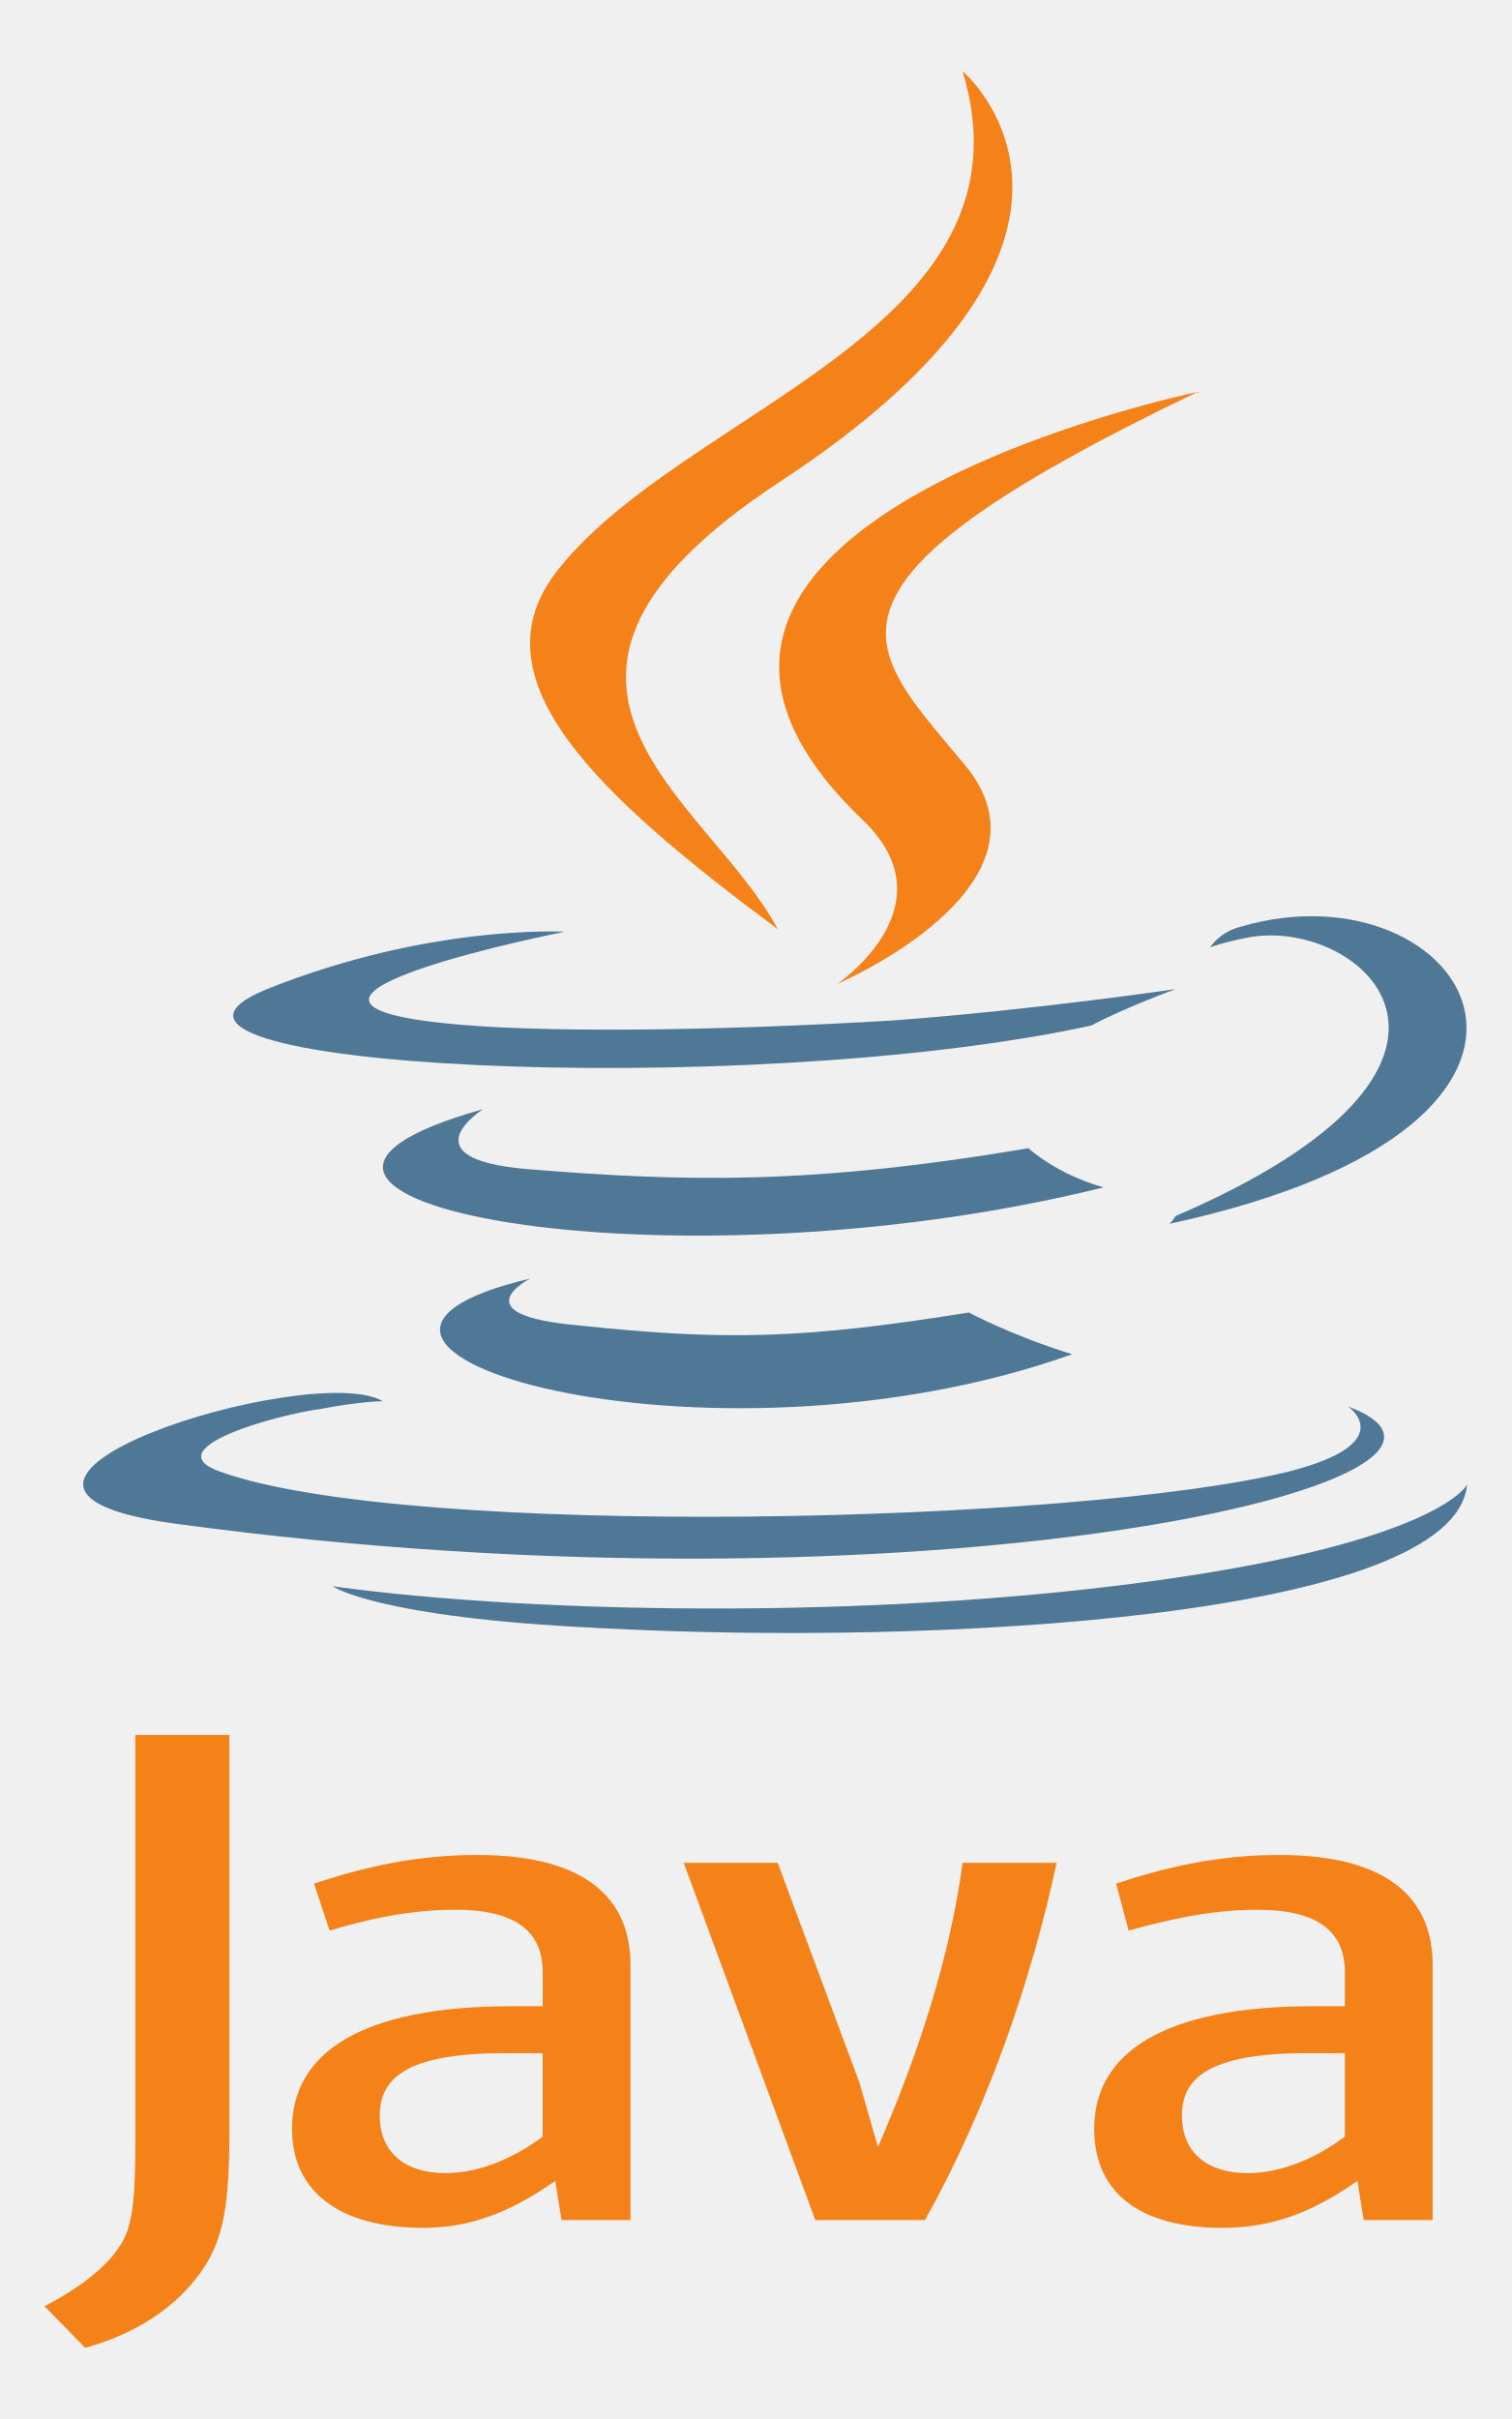
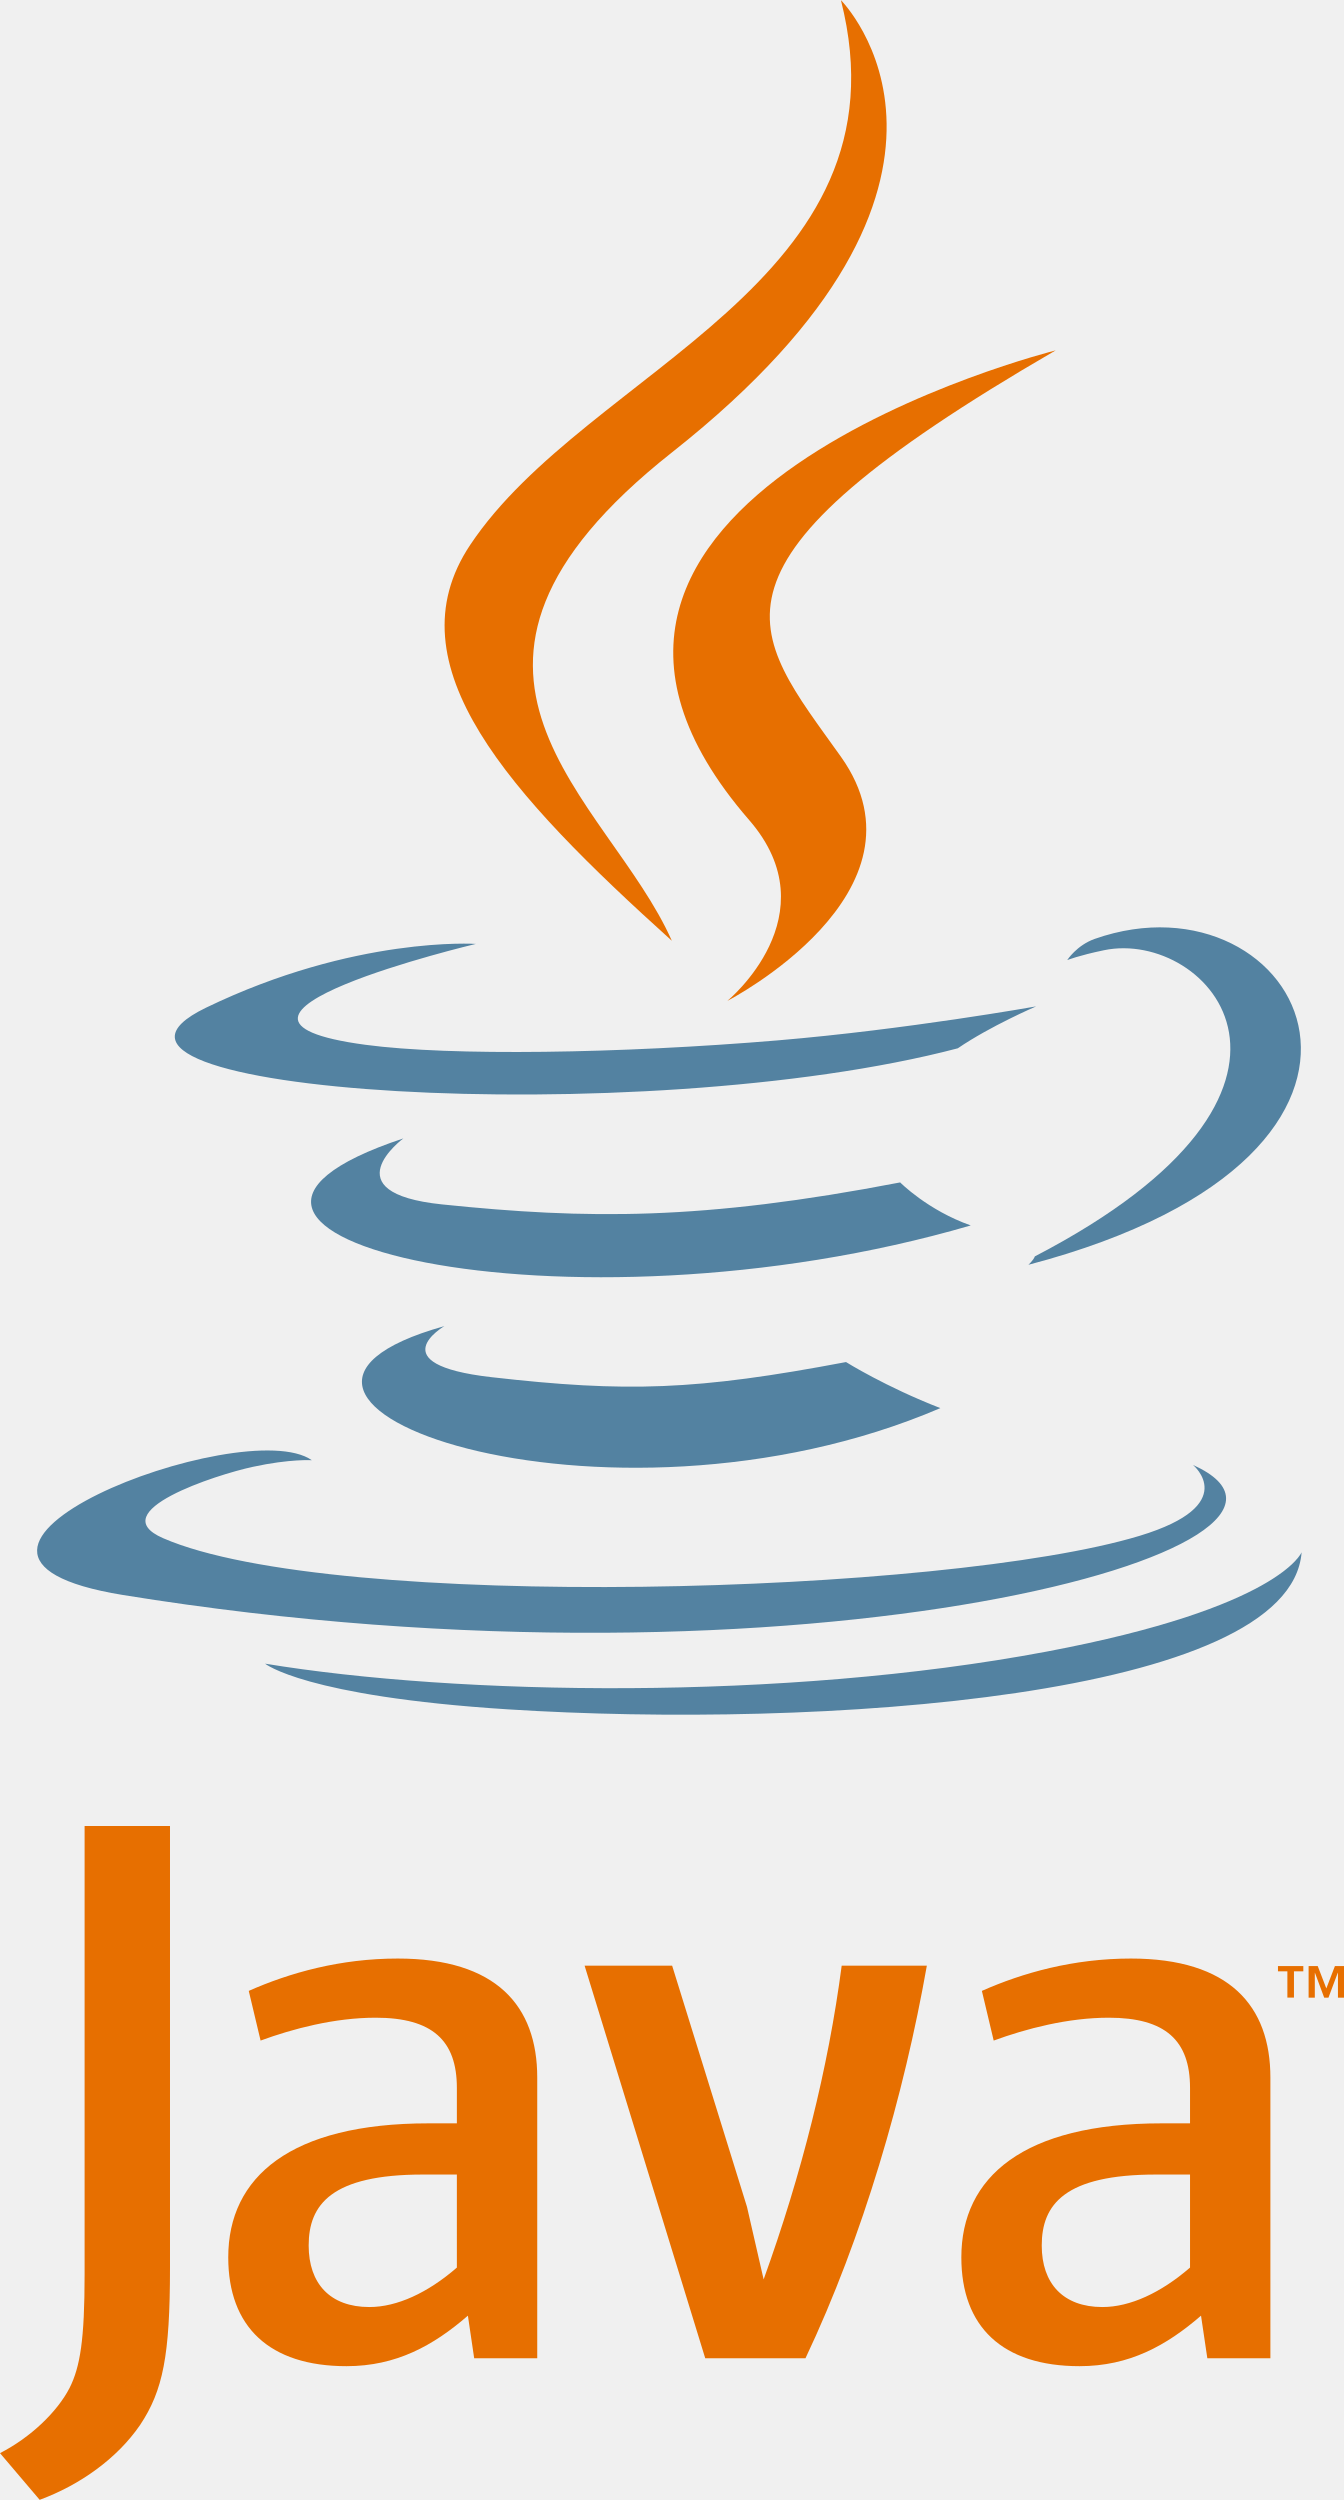
- <svg xmlns="http://www.w3.org/2000/svg" xmlns:xlink="http://www.w3.org/1999/xlink" viewBox="0 0 53.125 85" fill="#fff" fill-rule="evenodd" stroke="#000" stroke-linecap="round" stroke-linejoin="round">
-   <use xlink:href="#A" x="1.563" y="2.5" />
-   <symbol id="A" overflow="visible">
-     <g stroke="none">
-       <path d="M17.071 42.428s-2.533 1.283 1.762 1.65c5.176.55 7.93.458 13.656-.458 0 0 1.542.825 3.634 1.466-12.885 4.582-29.185-.275-19.053-2.658h0zm-1.652-5.956s-2.753 1.741 1.542 2.108c5.617.458 10.022.55 17.621-.733 0 0 .991.916 2.643 1.375-15.529 3.849-32.929.367-21.806-2.749h0zm30.396 10.447s1.872 1.283-2.093 2.291c-7.379 1.833-30.947 2.383-37.555 0-2.313-.825 2.093-2.016 3.524-2.199 1.432-.275 2.203-.275 2.203-.275-2.533-1.466-16.85 3.024-7.269 4.307 26.322 3.574 48.018-1.558 41.189-4.124h0zM18.282 30.24s-12.004 2.383-4.295 3.207c3.304.367 9.802.275 15.859-.092 4.956-.367 9.912-1.1 9.912-1.1s-1.762.642-2.974 1.283C24.56 36.197 1.102 35.005 7.82 32.256c5.727-2.291 10.463-2.016 10.463-2.016h0zm21.476 9.989c12.335-5.315 6.608-10.447 2.643-9.805-.991.183-1.432.366-1.432.366s.33-.55 1.101-.733c7.819-2.291 13.987 6.873-2.533 10.447 0 0 .11-.092.22-.275h0zM19.494 54.707c11.894.642 30.066-.367 30.506-5.04 0 0-.881 1.833-9.802 3.207-10.132 1.558-22.687 1.375-30.066.367 0 0 1.542 1.1 9.361 1.466h0z" fill="#4e7896" />
-       <path d="M32.269 0s6.828 5.773-6.498 14.479c-10.683 7.056-2.423 11.088 0 15.67-6.277-4.674-10.793-8.797-7.709-12.646C22.577 11.821 35.022 9.072 32.269 0h0zm-3.524 26.3c3.194 3.024-.881 5.773-.881 5.773s8.15-3.482 4.405-7.789c-3.414-4.124-6.057-6.14 8.26-13.013 0 0-22.577 4.674-11.784 15.029h0zm-8.15 49.21v-8.981c0-2.291-1.542-3.849-5.396-3.849-2.203 0-4.075.458-5.727 1.008l.551 1.65c1.211-.367 2.753-.733 4.405-.733 2.093 0 3.084.733 3.084 2.199v1.191H16.41c-5.286 0-7.709 1.65-7.709 4.307 0 2.199 1.652 3.482 4.626 3.482 1.872 0 3.304-.733 4.626-1.649l.22 1.375h2.423 0zm-3.084-2.933c-1.101.825-2.313 1.283-3.414 1.283-1.432 0-2.313-.733-2.313-2.016s.881-2.199 4.405-2.199h1.322v2.932h0zm13.436 2.933h-3.855l-4.625-12.554h3.304l2.863 7.698.661 2.291c1.432-3.299 2.533-6.69 2.974-9.988h3.304c-.881 4.124-2.423 8.614-4.626 12.554h0zm17.842 0v-8.981c0-2.291-1.542-3.849-5.397-3.849-2.203 0-4.075.458-5.727 1.008l.441 1.65c1.322-.367 2.863-.733 4.515-.733 2.093 0 3.084.733 3.084 2.199v1.191h-1.101c-5.286 0-7.709 1.65-7.709 4.307 0 2.199 1.542 3.482 4.515 3.482 1.982 0 3.414-.733 4.736-1.649l.22 1.375h2.423 0zm-3.084-2.933c-1.101.825-2.313 1.283-3.414 1.283-1.432 0-2.313-.733-2.313-2.016s.881-2.199 4.405-2.199h1.322v2.932h0zm-40.419 5.04c-.881 1.1-2.203 1.924-3.854 2.383L0 78.534c1.101-.55 2.203-1.374 2.643-2.108.441-.641.551-1.558.551-3.666V58.465h3.304v14.112c0 2.841-.33 3.94-1.211 5.04h0z" fill="#f58219" />
-     </g>
-   </symbol>
+ <svg xmlns="http://www.w3.org/2000/svg" width="1344" height="2500" viewBox="6.527 4.399 290.829 540.906">
+   <path d="M285.104 430.945h-2.037v-1.14h5.486v1.14h-2.025v5.688h-1.424v-5.688zm10.942.297h-.032l-2.02 5.393h-.924l-2.006-5.393h-.024v5.393h-1.343v-6.828h1.976l1.86 4.835 1.854-4.835h1.969v6.828h-1.311l.001-5.393z" fill="#e76f00" />
+   <path d="M102.681 291.324s-14.178 8.245 10.09 11.035c29.4 3.354 44.426 2.873 76.825-3.259 0 0 8.518 5.341 20.414 9.967-72.63 31.128-164.376-1.803-107.329-17.743M93.806 250.704s-15.902 11.771 8.384 14.283c31.406 3.24 56.208 3.505 99.125-4.759 0 0 5.937 6.018 15.271 9.309-87.815 25.678-185.624 2.025-122.78-18.833" fill="#5382a1" />
+   <path d="M168.625 181.799c17.896 20.604-4.701 39.146-4.701 39.146s45.439-23.458 24.571-52.833c-19.491-27.395-34.438-41.005 46.479-87.934.001-.001-127.013 31.721-66.349 101.621" fill="#e76f00" />
+   <path d="M264.684 321.369s10.492 8.646-11.555 15.333c-41.923 12.7-174.488 16.535-211.314.507-13.238-5.76 11.587-13.752 19.396-15.429 8.144-1.766 12.798-1.437 12.798-1.437-14.722-10.371-95.157 20.363-40.857 29.166 148.084 24.015 269.944-10.814 231.532-28.14M109.499 208.617s-67.431 16.016-23.879 21.832c18.389 2.462 55.047 1.905 89.192-.956 27.906-2.354 55.928-7.358 55.928-7.358s-9.84 4.214-16.959 9.074c-68.475 18.01-200.756 9.631-162.674-8.79 32.206-15.568 58.392-13.802 58.392-13.802M230.462 276.231c69.608-36.171 37.425-70.932 14.96-66.248-5.506 1.146-7.961 2.139-7.961 2.139s2.045-3.202 5.947-4.588c44.441-15.624 78.619 46.081-14.346 70.521 0 0 1.079-.962 1.4-1.824" fill="#5382a1" />
+   <path d="M188.495 4.399s38.55 38.562-36.563 97.862c-60.233 47.567-13.735 74.689-.025 105.678-35.158-31.723-60.96-59.647-43.65-85.637 25.406-38.151 95.792-56.648 80.238-117.903" fill="#e76f00" />
+   <path d="M116.339 374.246c66.815 4.277 169.417-2.373 171.846-33.987 0 0-4.67 11.984-55.219 21.503-57.027 10.731-127.364 9.479-169.081 2.601.002-.002 8.541 7.067 52.454 9.883" fill="#5382a1" />
+   <path d="M105.389 495.049c-6.303 5.467-12.96 8.536-18.934 8.536-8.527 0-13.134-5.113-13.134-13.314 0-8.871 4.937-15.357 24.739-15.357h7.328l.001 20.135m17.392 19.623V453.93c0-15.518-8.85-25.756-30.188-25.756-12.457 0-23.369 3.076-32.238 6.999l2.56 10.752c6.983-2.563 16.022-4.949 24.894-4.949 12.292 0 17.58 4.949 17.58 15.181v7.678h-6.135c-29.865 0-43.337 11.593-43.337 28.993 0 15.018 8.878 23.554 25.594 23.554 10.745 0 18.766-4.437 26.264-10.929l1.361 9.221 13.645-.002zM180.824 514.672h-21.691l-26.106-84.96h18.944l16.198 52.199 3.601 15.699c8.195-22.698 13.992-45.726 16.891-67.898h18.427c-4.938 27.976-13.822 58.684-26.264 84.96M264.038 495.049c-6.315 5.467-12.983 8.536-18.958 8.536-8.512 0-13.131-5.113-13.131-13.314 0-8.871 4.947-15.357 24.748-15.357h7.341v20.135m17.39 19.623V453.93c0-15.518-8.871-25.756-30.186-25.756-12.465 0-23.381 3.076-32.246 6.999l2.557 10.752c6.985-2.563 16.041-4.949 24.906-4.949 12.283 0 17.579 4.949 17.579 15.181v7.678h-6.146c-29.873 0-43.34 11.593-43.34 28.993 0 15.018 8.871 23.554 25.584 23.554 10.752 0 18.77-4.437 26.28-10.929l1.366 9.221 13.646-.002zM36.847 529.099c-4.958 7.239-12.966 12.966-21.733 16.206L6.527 535.2c6.673-3.424 12.396-8.954 15.055-14.104 2.3-4.581 3.252-10.485 3.252-24.604v-96.995h18.478v95.666c-.001 18.875-1.51 26.5-6.465 33.936" fill="#e76f00" />
</svg>
